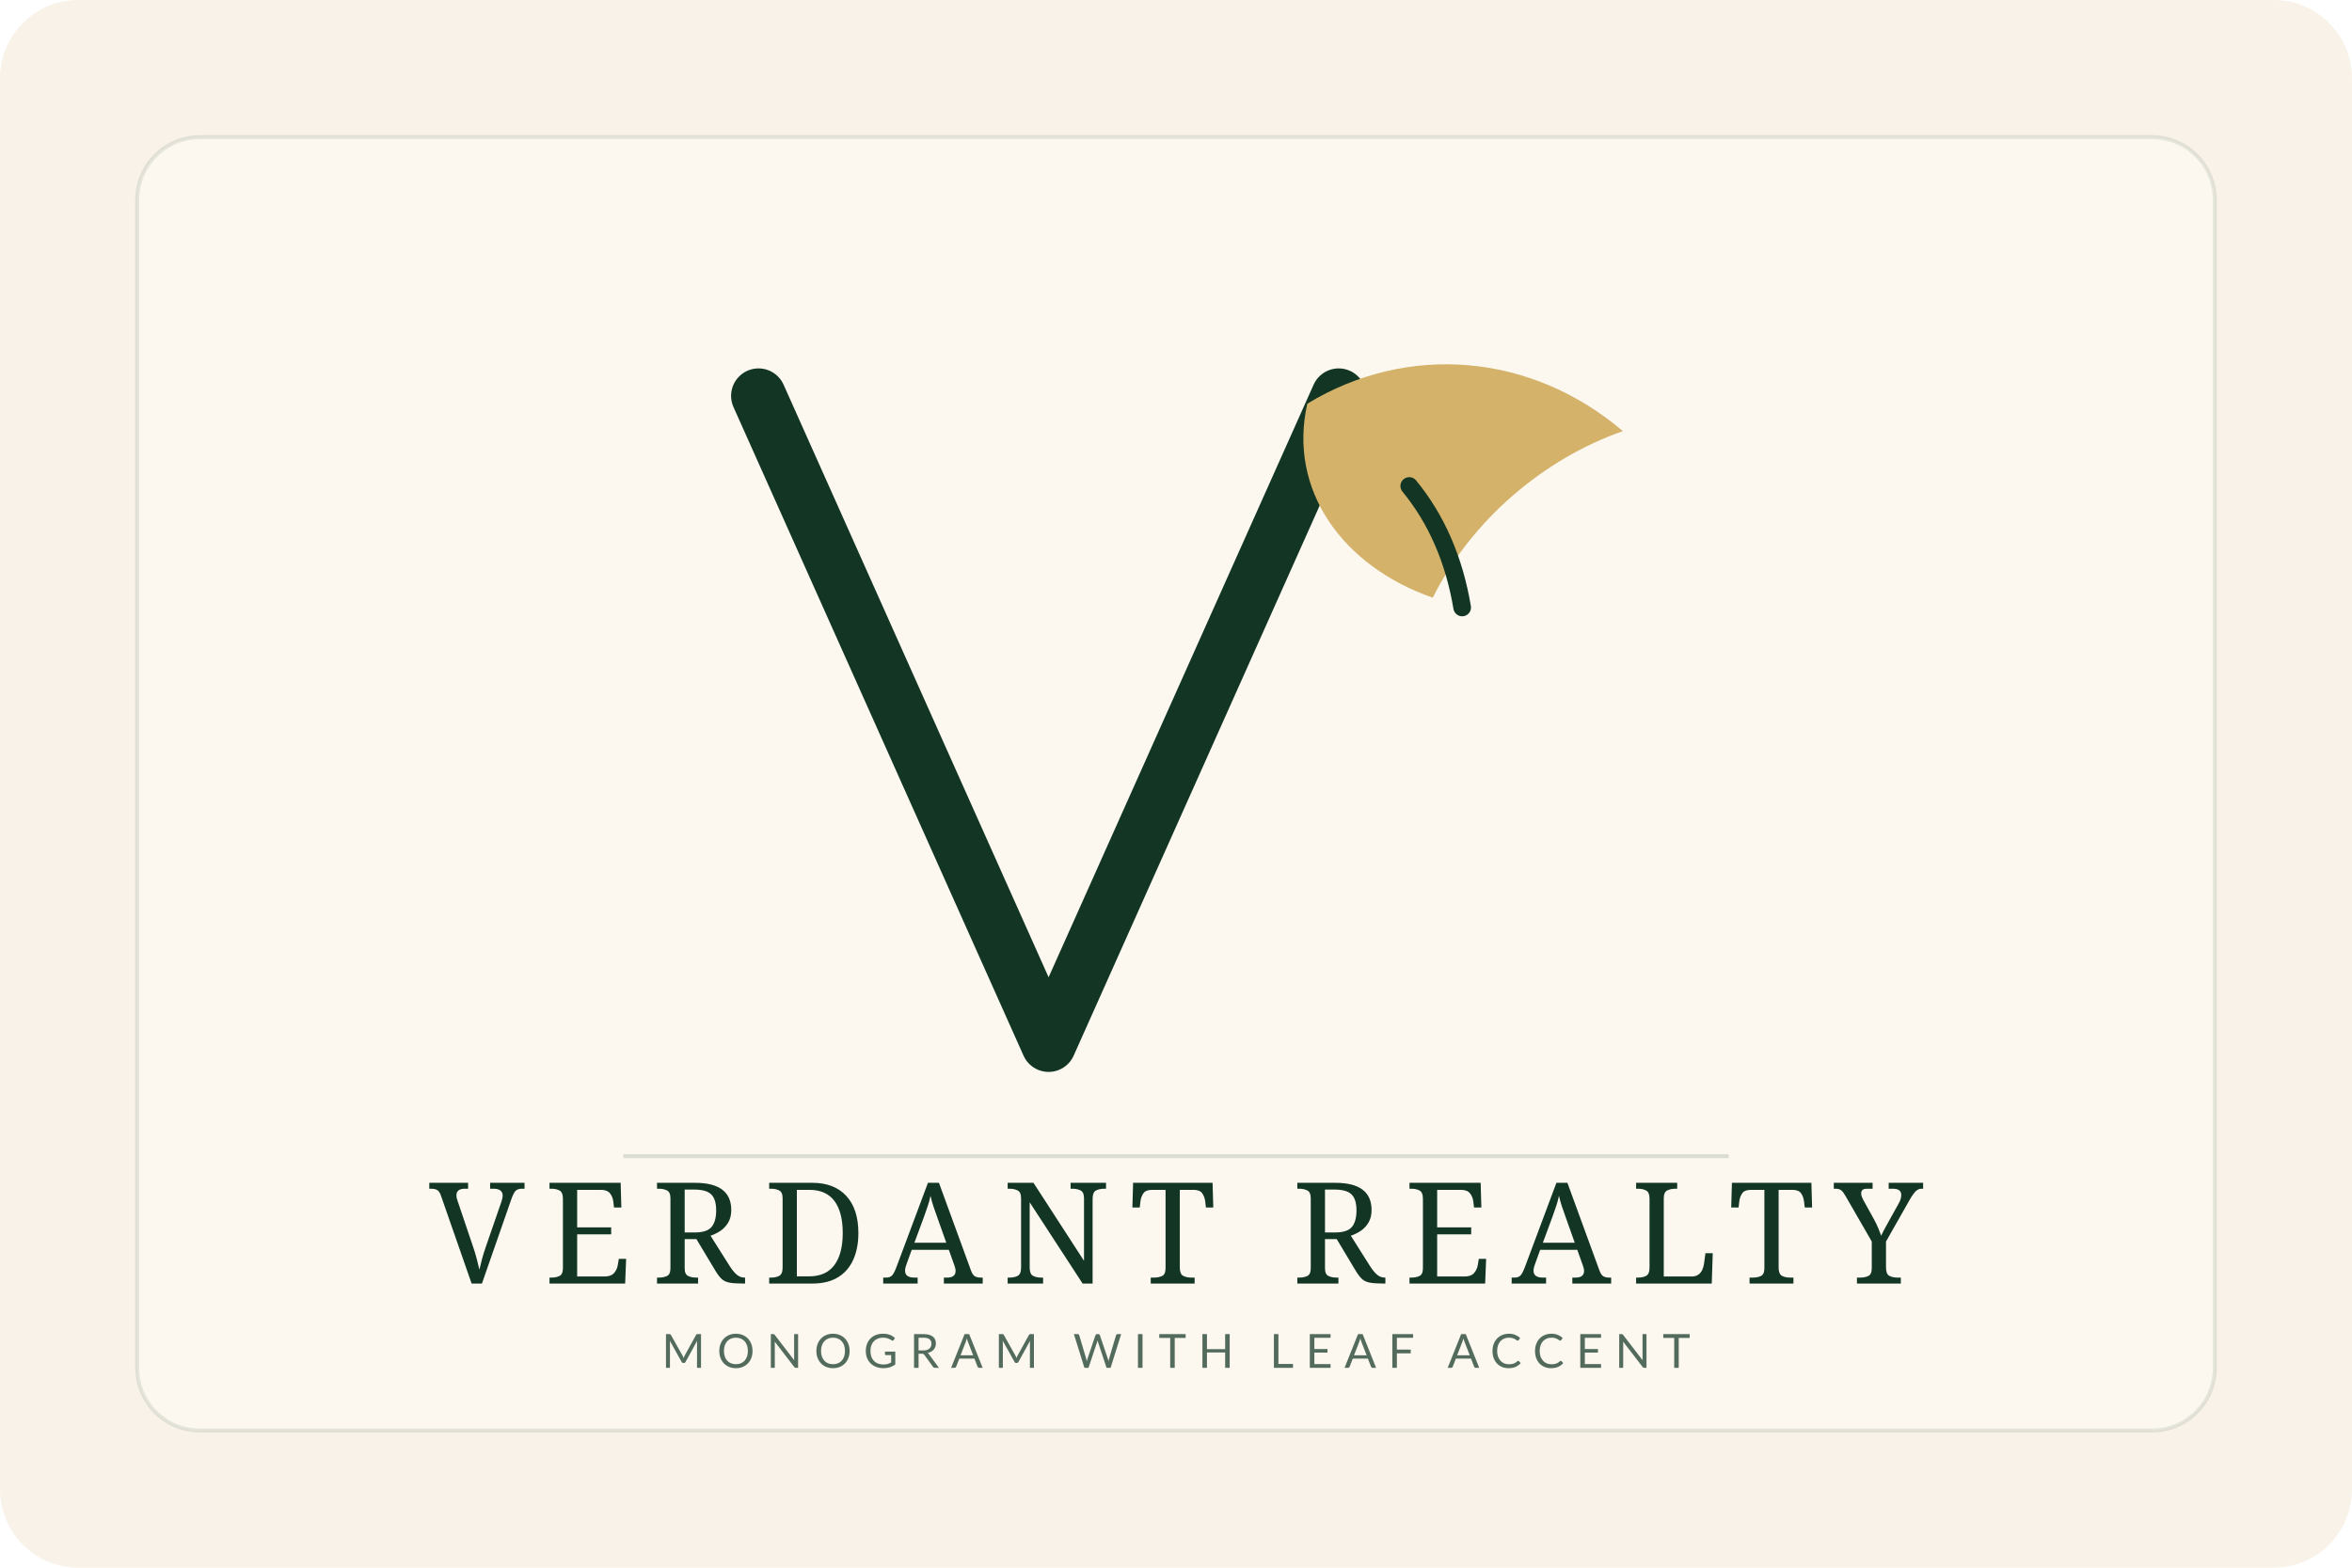
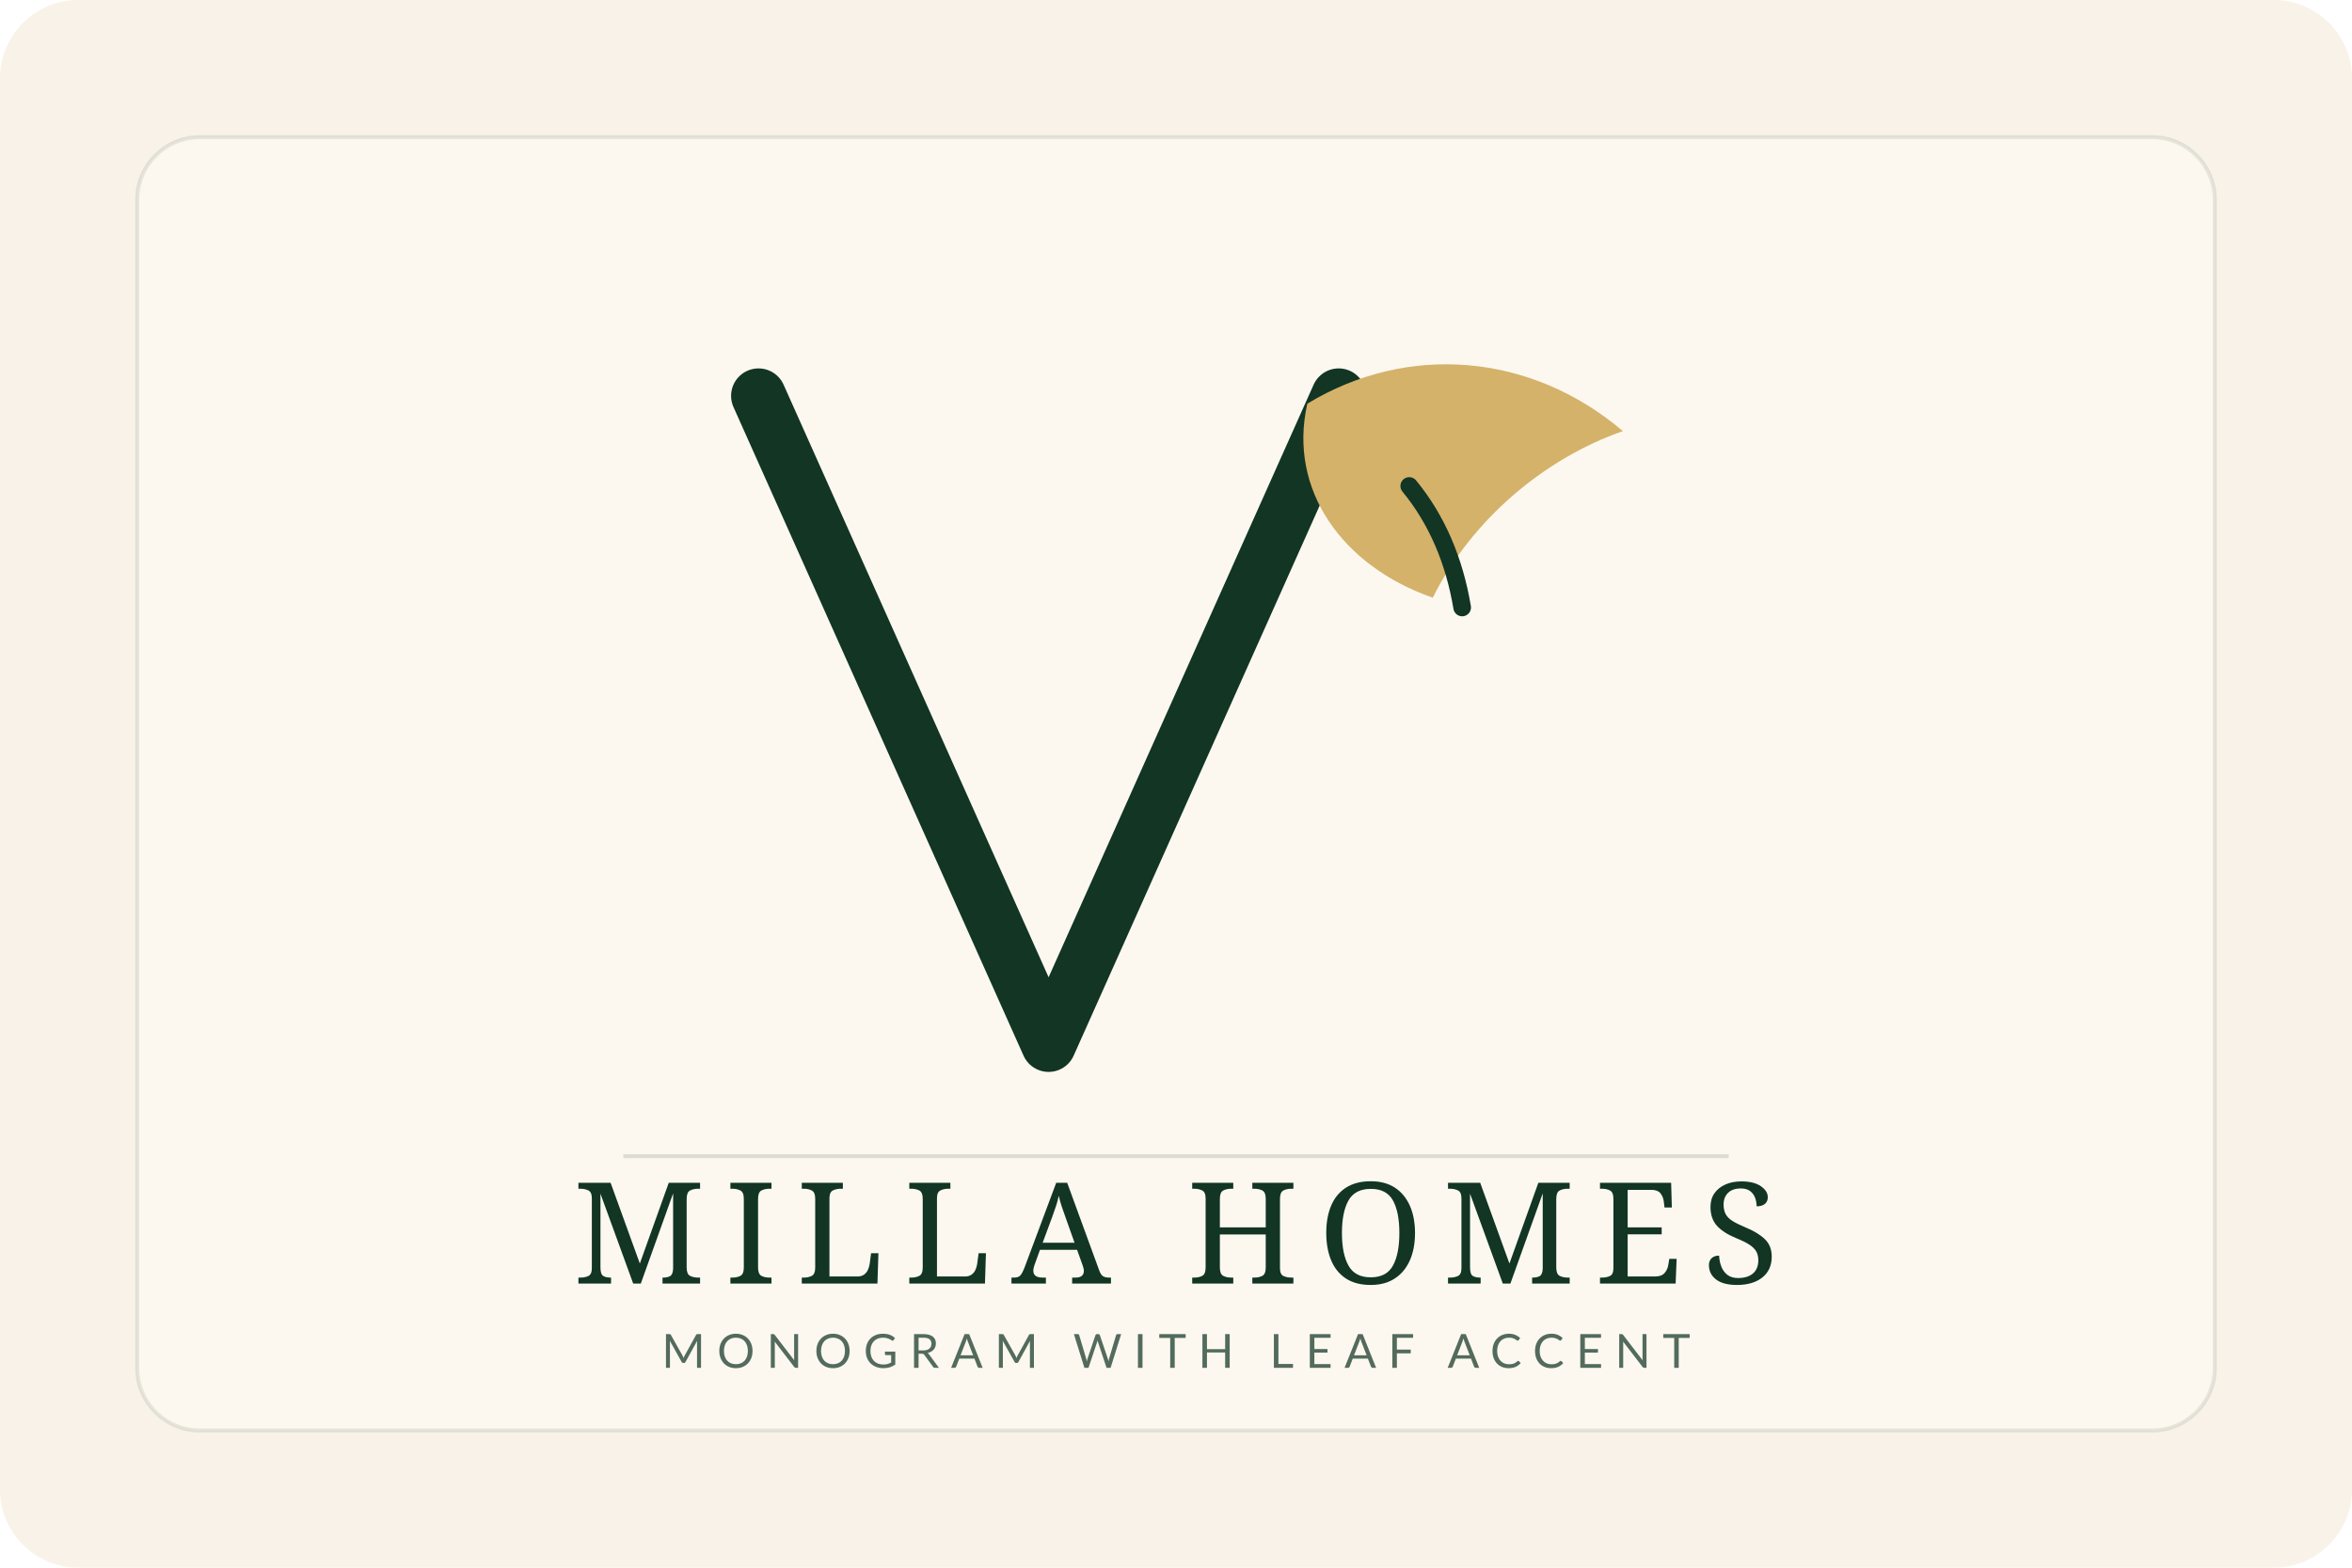
<svg xmlns="http://www.w3.org/2000/svg" width="1200" height="800" viewBox="0 0 1200 800" fill="none">
  <rect width="1200" height="800" rx="40" fill="#F8F2E8" />
  <rect x="70" y="70" width="1060" height="660" rx="32" fill="#FCF8F0" stroke="#123524" stroke-opacity="0.1" stroke-width="2" />
  <path d="M387 202L535 533L683 202" stroke="#123524" stroke-width="28" stroke-linecap="round" stroke-linejoin="round" />
  <path d="M667 206C718 175 781 180 828 220C788 234 751 265 731 305C685 289 657 250 667 206Z" fill="#D4B26A" />
  <path d="M719 248C733 265 742 286 746 310" stroke="#123524" stroke-width="9" stroke-linecap="round" />
  <line x1="318" y1="590" x2="882" y2="590" stroke="#123524" stroke-opacity="0.14" stroke-width="2" />
-   <text x="600" y="655" text-anchor="middle" fill="#123524" font-size="72" font-family="Cormorant Garamond, Georgia, serif" letter-spacing="10">VERDANT REALTY</text>
+   <text x="600" y="655" text-anchor="middle" fill="#123524" font-size="72" font-family="Cormorant Garamond, Georgia, serif" letter-spacing="10">MILLA HOMES</text>
  <text x="600" y="698" text-anchor="middle" fill="#123524" fill-opacity="0.72" font-size="24" font-family="Lato, Arial, sans-serif" letter-spacing="6">MONOGRAM WITH LEAF ACCENT</text>
</svg>
